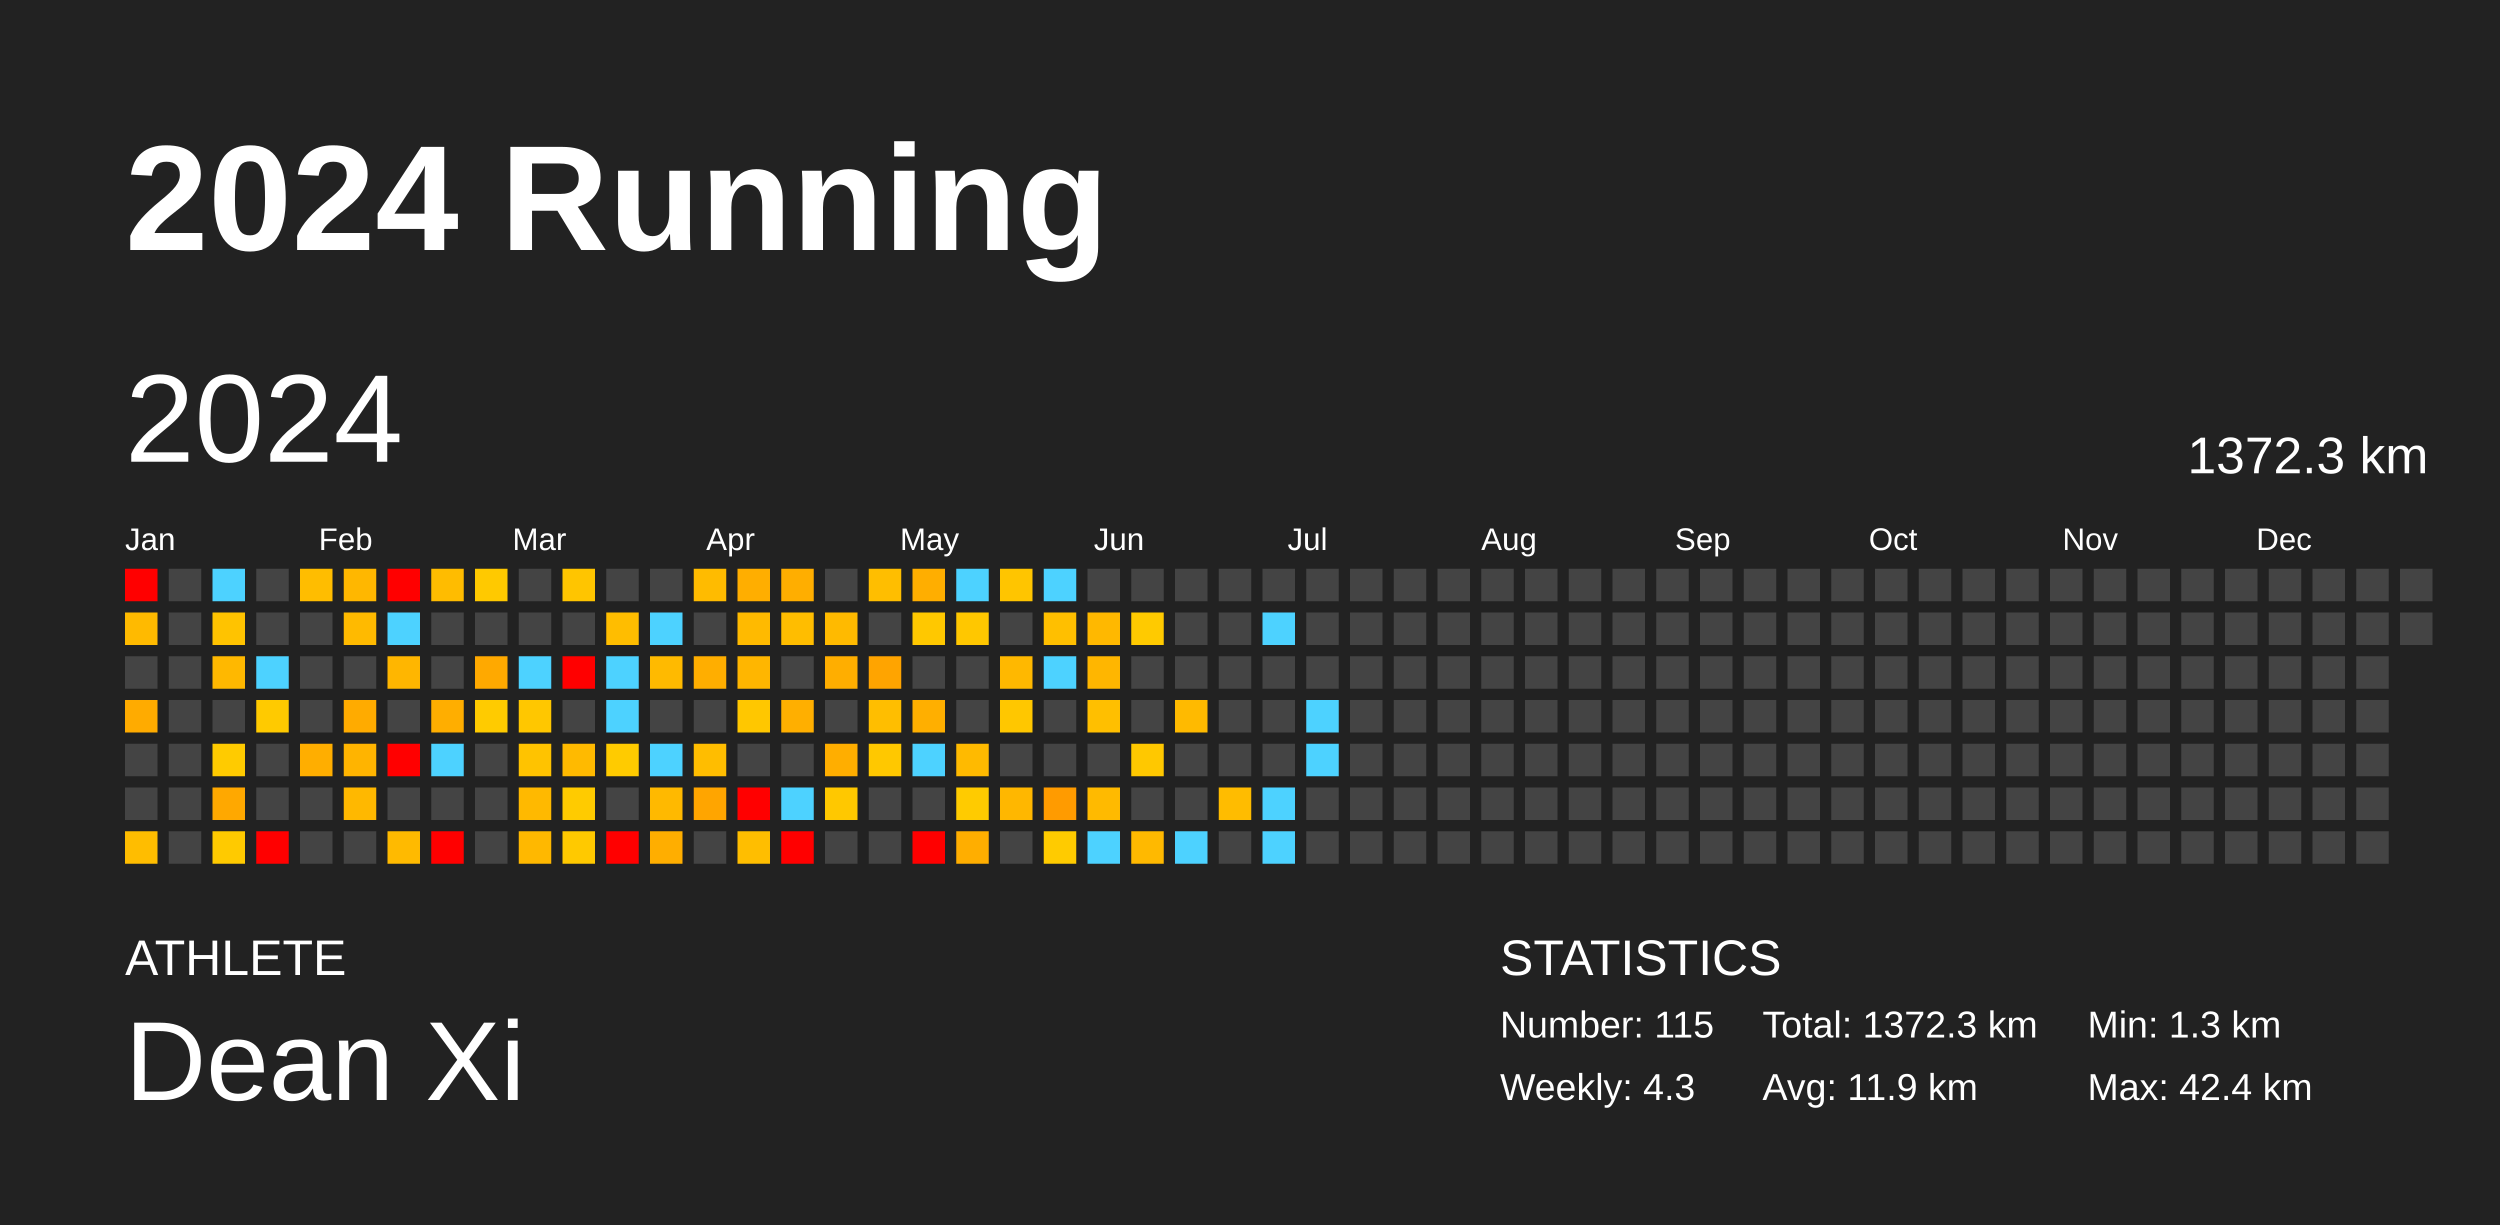
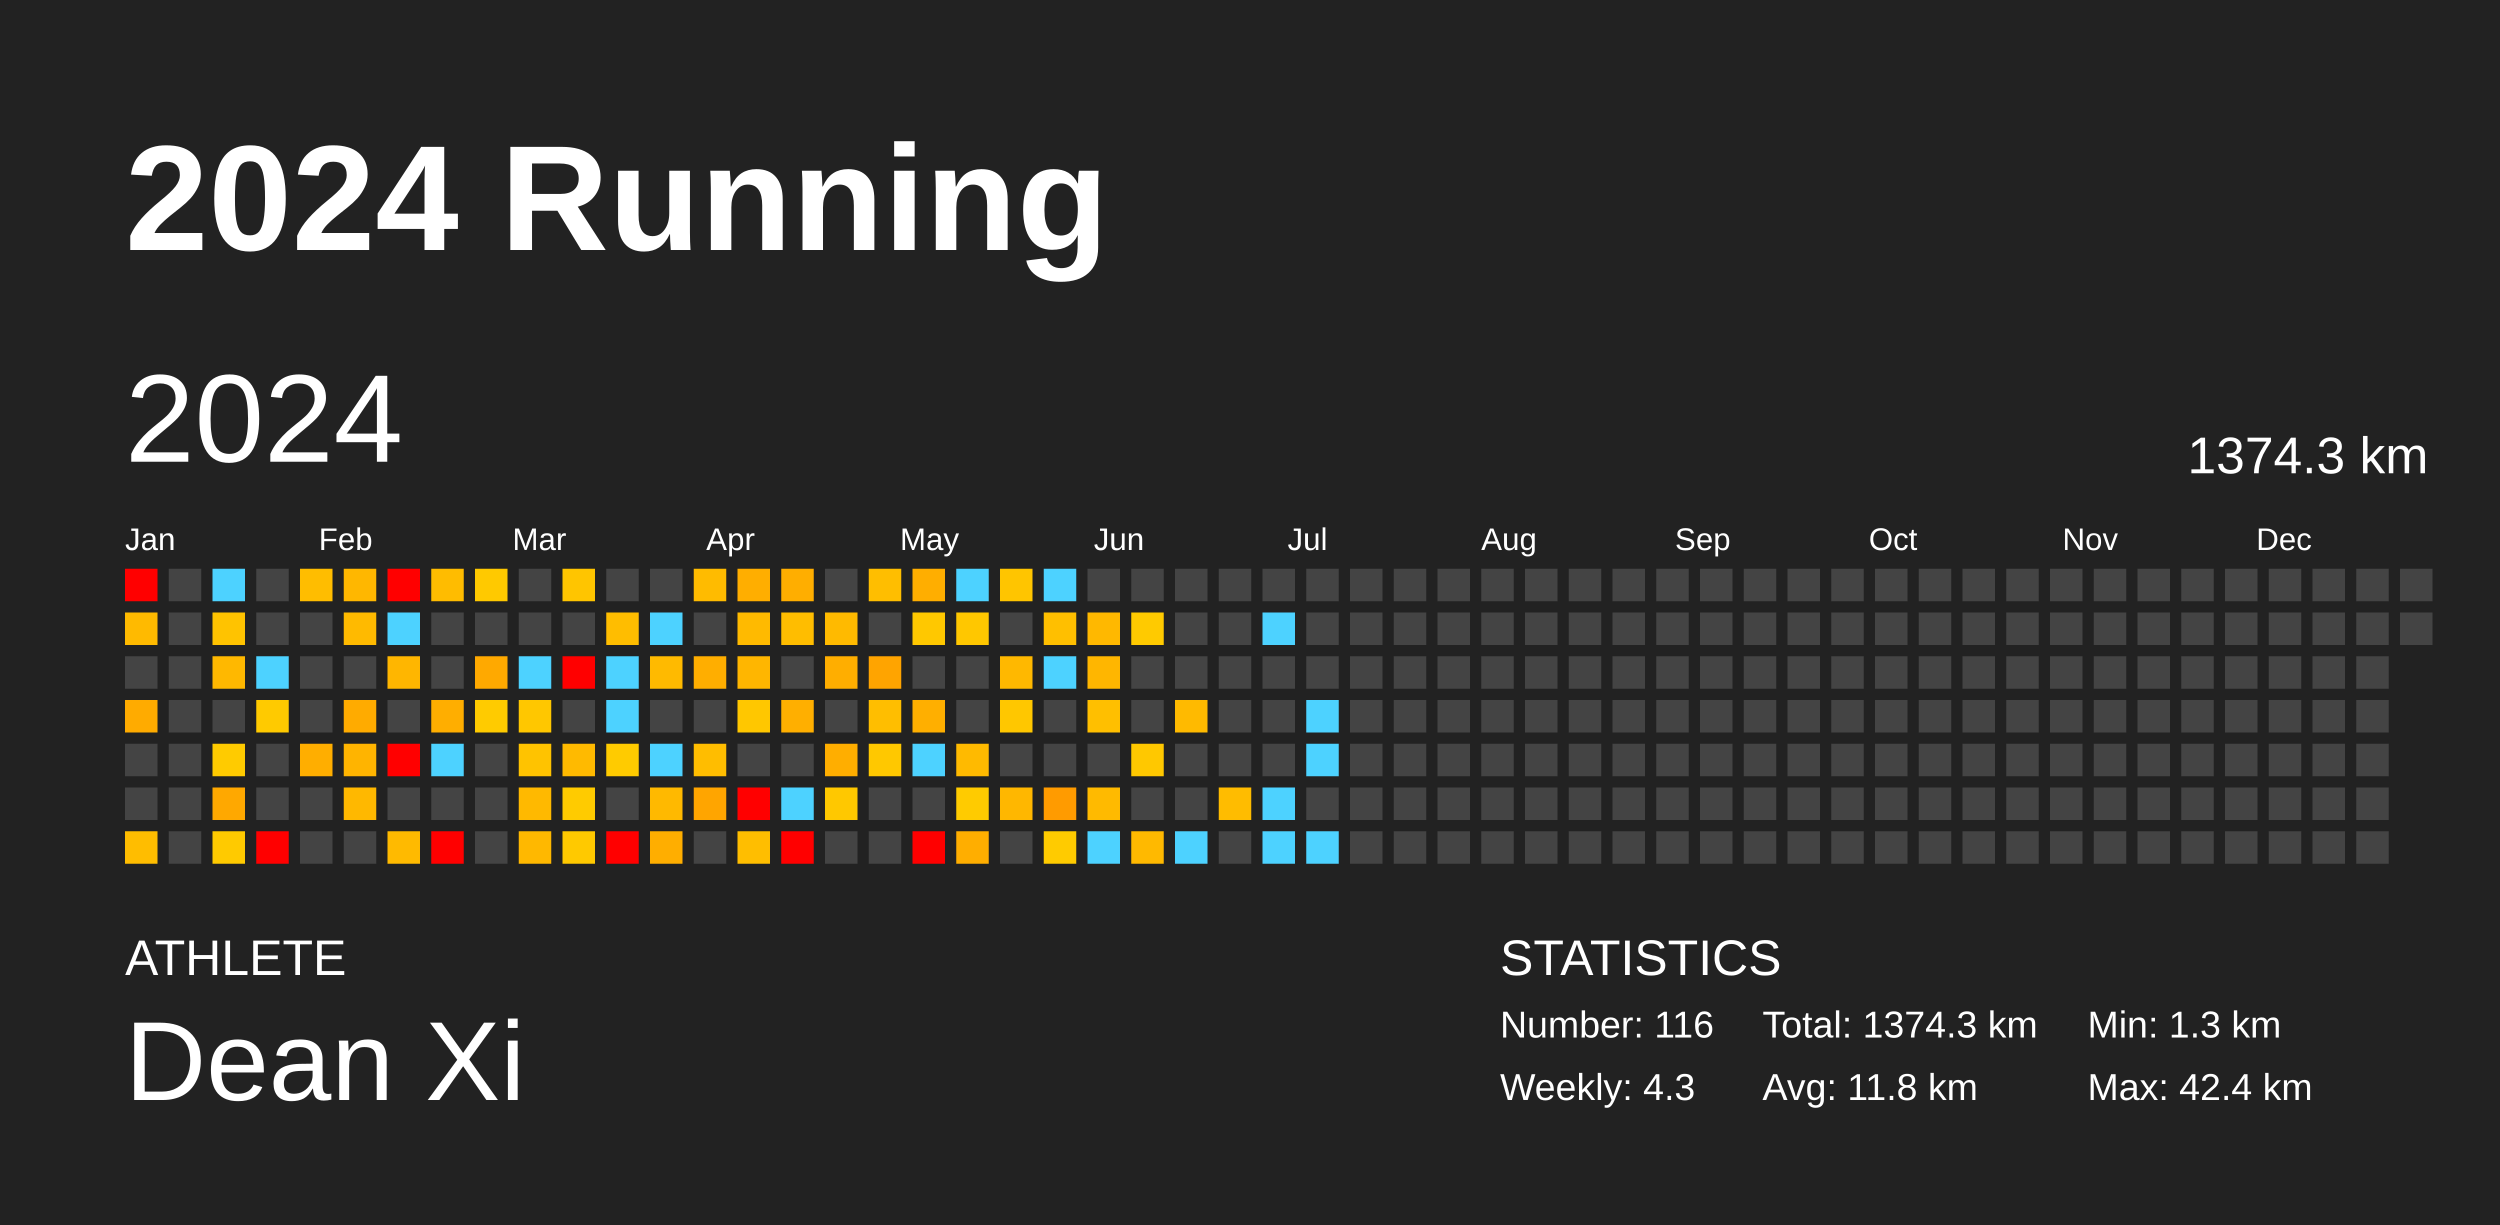
<svg xmlns="http://www.w3.org/2000/svg" baseProfile="full" height="98mm" version="1.1" viewBox="0,0,200,98" width="200mm">
  <defs />
  <rect fill="#222222" height="98" width="200" x="0" y="0" />
  <text fill="#FFFFFF" style="font-size:12px; font-family:Arial; font-weight:bold;" x="10" y="20">2024 Running</text>
  <text fill="#FFFFFF" style="font-size:4px; font-family:Arial" x="10" y="78">ATHLETE</text>
  <text fill="#FFFFFF" style="font-size:9px; font-family:Arial" x="10" y="88">Dean Xi</text>
  <text fill="#FFFFFF" style="font-size:4px; font-family:Arial" x="120" y="78">STATISTICS</text>
-   <text fill="#FFFFFF" style="font-size:3px; font-family:Arial" x="120" y="83">Number: 115</text>
+   <text fill="#FFFFFF" style="font-size:3px; font-family:Arial" x="120" y="83">Number: 116</text>
  <text fill="#FFFFFF" style="font-size:3px; font-family:Arial" x="120" y="88">Weekly: 4.3</text>
-   <text fill="#FFFFFF" style="font-size:3px; font-family:Arial" x="141" y="83">Total: 1372.3 km</text>
-   <text fill="#FFFFFF" style="font-size:3px; font-family:Arial" x="141" y="88">Avg: 11.9 km</text>
+   <text fill="#FFFFFF" style="font-size:3px; font-family:Arial" x="141" y="83">Total: 1374.3 km</text>
+   <text fill="#FFFFFF" style="font-size:3px; font-family:Arial" x="141" y="88">Avg: 11.8 km</text>
  <text fill="#FFFFFF" style="font-size:3px; font-family:Arial" x="167" y="83">Min: 1.3 km</text>
  <text fill="#FFFFFF" style="font-size:3px; font-family:Arial" x="167" y="88">Max: 42.4 km</text>
  <text dominant-baseline="hanging" fill="#FFFFFF" style="font-size:10.0px; font-family:Arial;" x="10" y="30">2024</text>
-   <text dominant-baseline="hanging" fill="#FFFFFF" style="font-size:4.125px; font-family:Arial;" x="175" y="35">1372.3 km</text>
+   <text dominant-baseline="hanging" fill="#FFFFFF" style="font-size:4.125px; font-family:Arial;" x="175" y="35">1374.3 km</text>
  <text fill="#FFFFFF" style="font-size:2.5px; font-family:Arial" x="10.0" y="44">Jan</text>
  <text fill="#FFFFFF" style="font-size:2.5px; font-family:Arial" x="25.5" y="44">Feb</text>
  <text fill="#FFFFFF" style="font-size:2.5px; font-family:Arial" x="41.0" y="44">Mar</text>
  <text fill="#FFFFFF" style="font-size:2.5px; font-family:Arial" x="56.5" y="44">Apr</text>
  <text fill="#FFFFFF" style="font-size:2.5px; font-family:Arial" x="72.0" y="44">May</text>
  <text fill="#FFFFFF" style="font-size:2.5px; font-family:Arial" x="87.5" y="44">Jun</text>
  <text fill="#FFFFFF" style="font-size:2.5px; font-family:Arial" x="103.0" y="44">Jul</text>
  <text fill="#FFFFFF" style="font-size:2.5px; font-family:Arial" x="118.5" y="44">Aug</text>
  <text fill="#FFFFFF" style="font-size:2.5px; font-family:Arial" x="134.0" y="44">Sep</text>
  <text fill="#FFFFFF" style="font-size:2.5px; font-family:Arial" x="149.5" y="44">Oct</text>
  <text fill="#FFFFFF" style="font-size:2.5px; font-family:Arial" x="165.0" y="44">Nov</text>
  <text fill="#FFFFFF" style="font-size:2.5px; font-family:Arial" x="180.5" y="44">Dec</text>
  <rect fill="red" height="2.6" width="2.6" x="10.0" y="45.5" />
  <rect fill="#ffba00" height="2.6" width="2.6" x="10.0" y="49.0" />
  <rect fill="#444444" height="2.6" width="2.6" x="10.0" y="52.5" />
  <rect fill="#ffab00" height="2.6" width="2.6" x="10.0" y="56.0" />
  <rect fill="#444444" height="2.6" width="2.6" x="10.0" y="59.5" />
  <rect fill="#444444" height="2.6" width="2.6" x="10.0" y="63.0" />
  <rect fill="#ffbd00" height="2.6" width="2.6" x="10.0" y="66.5" />
  <rect fill="#444444" height="2.6" width="2.6" x="13.5" y="45.5" />
  <rect fill="#444444" height="2.6" width="2.6" x="13.5" y="49.0" />
  <rect fill="#444444" height="2.6" width="2.6" x="13.5" y="52.5" />
  <rect fill="#444444" height="2.6" width="2.6" x="13.5" y="56.0" />
  <rect fill="#444444" height="2.6" width="2.6" x="13.5" y="59.5" />
  <rect fill="#444444" height="2.6" width="2.6" x="13.5" y="63.0" />
  <rect fill="#444444" height="2.6" width="2.6" x="13.5" y="66.5" />
  <rect fill="#4dd2ff" height="2.6" width="2.6" x="17.0" y="45.5" />
  <rect fill="#ffc300" height="2.6" width="2.6" x="17.0" y="49.0" />
  <rect fill="#ffb800" height="2.6" width="2.6" x="17.0" y="52.5" />
  <rect fill="#444444" height="2.6" width="2.6" x="17.0" y="56.0" />
  <rect fill="#ffcb00" height="2.6" width="2.6" x="17.0" y="59.5" />
  <rect fill="#ffa800" height="2.6" width="2.6" x="17.0" y="63.0" />
  <rect fill="#ffca00" height="2.6" width="2.6" x="17.0" y="66.5" />
  <rect fill="#444444" height="2.6" width="2.6" x="20.5" y="45.5" />
  <rect fill="#444444" height="2.6" width="2.6" x="20.5" y="49.0" />
  <rect fill="#4dd2ff" height="2.6" width="2.6" x="20.5" y="52.5" />
  <rect fill="#ffca00" height="2.6" width="2.6" x="20.5" y="56.0" />
  <rect fill="#444444" height="2.6" width="2.6" x="20.5" y="59.5" />
  <rect fill="#444444" height="2.6" width="2.6" x="20.5" y="63.0" />
  <rect fill="red" height="2.6" width="2.6" x="20.5" y="66.5" />
  <rect fill="#ffbd00" height="2.6" width="2.6" x="24.0" y="45.5" />
  <rect fill="#444444" height="2.6" width="2.6" x="24.0" y="49.0" />
  <rect fill="#444444" height="2.6" width="2.6" x="24.0" y="52.5" />
  <rect fill="#444444" height="2.6" width="2.6" x="24.0" y="56.0" />
  <rect fill="#ffae00" height="2.6" width="2.6" x="24.0" y="59.5" />
  <rect fill="#444444" height="2.6" width="2.6" x="24.0" y="63.0" />
  <rect fill="#444444" height="2.6" width="2.6" x="24.0" y="66.5" />
  <rect fill="#ffb700" height="2.6" width="2.6" x="27.5" y="45.5" />
  <rect fill="#ffba00" height="2.6" width="2.6" x="27.5" y="49.0" />
  <rect fill="#444444" height="2.6" width="2.6" x="27.5" y="52.5" />
  <rect fill="#ffab00" height="2.6" width="2.6" x="27.5" y="56.0" />
  <rect fill="#ffb400" height="2.6" width="2.6" x="27.5" y="59.5" />
  <rect fill="#ffb800" height="2.6" width="2.6" x="27.5" y="63.0" />
  <rect fill="#444444" height="2.6" width="2.6" x="27.5" y="66.5" />
  <rect fill="red" height="2.6" width="2.6" x="31.0" y="45.5" />
  <rect fill="#4dd2ff" height="2.6" width="2.6" x="31.0" y="49.0" />
  <rect fill="#ffb600" height="2.6" width="2.6" x="31.0" y="52.5" />
  <rect fill="#444444" height="2.6" width="2.6" x="31.0" y="56.0" />
  <rect fill="red" height="2.6" width="2.6" x="31.0" y="59.5" />
  <rect fill="#444444" height="2.6" width="2.6" x="31.0" y="63.0" />
  <rect fill="#ffba00" height="2.6" width="2.6" x="31.0" y="66.5" />
  <rect fill="#ffbc00" height="2.6" width="2.6" x="34.5" y="45.5" />
  <rect fill="#444444" height="2.6" width="2.6" x="34.5" y="49.0" />
  <rect fill="#444444" height="2.6" width="2.6" x="34.5" y="52.5" />
  <rect fill="#ffae00" height="2.6" width="2.6" x="34.5" y="56.0" />
  <rect fill="#4dd2ff" height="2.6" width="2.6" x="34.5" y="59.5" />
  <rect fill="#444444" height="2.6" width="2.6" x="34.5" y="63.0" />
  <rect fill="red" height="2.6" width="2.6" x="34.5" y="66.5" />
  <rect fill="#ffc900" height="2.6" width="2.6" x="38.0" y="45.5" />
  <rect fill="#444444" height="2.6" width="2.6" x="38.0" y="49.0" />
  <rect fill="#ffa900" height="2.6" width="2.6" x="38.0" y="52.5" />
  <rect fill="#ffcb00" height="2.6" width="2.6" x="38.0" y="56.0" />
  <rect fill="#444444" height="2.6" width="2.6" x="38.0" y="59.5" />
  <rect fill="#444444" height="2.6" width="2.6" x="38.0" y="63.0" />
  <rect fill="#444444" height="2.6" width="2.6" x="38.0" y="66.5" />
  <rect fill="#444444" height="2.6" width="2.6" x="41.5" y="45.5" />
  <rect fill="#444444" height="2.6" width="2.6" x="41.5" y="49.0" />
  <rect fill="#4dd2ff" height="2.6" width="2.6" x="41.5" y="52.5" />
  <rect fill="#ffc700" height="2.6" width="2.6" x="41.5" y="56.0" />
  <rect fill="#ffc300" height="2.6" width="2.6" x="41.5" y="59.5" />
  <rect fill="#ffb900" height="2.6" width="2.6" x="41.5" y="63.0" />
  <rect fill="#ffb800" height="2.6" width="2.6" x="41.5" y="66.5" />
  <rect fill="#ffc500" height="2.6" width="2.6" x="45.0" y="45.5" />
  <rect fill="#444444" height="2.6" width="2.6" x="45.0" y="49.0" />
  <rect fill="red" height="2.6" width="2.6" x="45.0" y="52.5" />
  <rect fill="#444444" height="2.6" width="2.6" x="45.0" y="56.0" />
  <rect fill="#ffba00" height="2.6" width="2.6" x="45.0" y="59.5" />
  <rect fill="#ffcb00" height="2.6" width="2.6" x="45.0" y="63.0" />
  <rect fill="#ffc900" height="2.6" width="2.6" x="45.0" y="66.5" />
  <rect fill="#444444" height="2.6" width="2.6" x="48.5" y="45.5" />
  <rect fill="#ffbd00" height="2.6" width="2.6" x="48.5" y="49.0" />
  <rect fill="#4dd2ff" height="2.6" width="2.6" x="48.5" y="52.5" />
  <rect fill="#4dd2ff" height="2.6" width="2.6" x="48.5" y="56.0" />
  <rect fill="#ffcb00" height="2.6" width="2.6" x="48.5" y="59.5" />
  <rect fill="#444444" height="2.6" width="2.6" x="48.5" y="63.0" />
  <rect fill="red" height="2.6" width="2.6" x="48.5" y="66.5" />
  <rect fill="#444444" height="2.6" width="2.6" x="52.0" y="45.5" />
  <rect fill="#4dd2ff" height="2.6" width="2.6" x="52.0" y="49.0" />
  <rect fill="#ffba00" height="2.6" width="2.6" x="52.0" y="52.5" />
  <rect fill="#444444" height="2.6" width="2.6" x="52.0" y="56.0" />
  <rect fill="#4dd2ff" height="2.6" width="2.6" x="52.0" y="59.5" />
  <rect fill="#ffb900" height="2.6" width="2.6" x="52.0" y="63.0" />
  <rect fill="#ffae00" height="2.6" width="2.6" x="52.0" y="66.5" />
  <rect fill="#ffbb00" height="2.6" width="2.6" x="55.5" y="45.5" />
  <rect fill="#444444" height="2.6" width="2.6" x="55.5" y="49.0" />
  <rect fill="#ffae00" height="2.6" width="2.6" x="55.5" y="52.5" />
  <rect fill="#444444" height="2.6" width="2.6" x="55.5" y="56.0" />
  <rect fill="#ffbd00" height="2.6" width="2.6" x="55.5" y="59.5" />
  <rect fill="#ffa500" height="2.6" width="2.6" x="55.5" y="63.0" />
  <rect fill="#444444" height="2.6" width="2.6" x="55.5" y="66.5" />
  <rect fill="#ffae00" height="2.6" width="2.6" x="59.0" y="45.5" />
  <rect fill="#ffba00" height="2.6" width="2.6" x="59.0" y="49.0" />
  <rect fill="#ffb600" height="2.6" width="2.6" x="59.0" y="52.5" />
  <rect fill="#ffc700" height="2.6" width="2.6" x="59.0" y="56.0" />
  <rect fill="#444444" height="2.6" width="2.6" x="59.0" y="59.5" />
  <rect fill="red" height="2.6" width="2.6" x="59.0" y="63.0" />
  <rect fill="#ffbe00" height="2.6" width="2.6" x="59.0" y="66.5" />
  <rect fill="#ffae00" height="2.6" width="2.6" x="62.5" y="45.5" />
  <rect fill="#ffbd00" height="2.6" width="2.6" x="62.5" y="49.0" />
  <rect fill="#444444" height="2.6" width="2.6" x="62.5" y="52.5" />
  <rect fill="#ffaf00" height="2.6" width="2.6" x="62.5" y="56.0" />
  <rect fill="#444444" height="2.6" width="2.6" x="62.5" y="59.5" />
  <rect fill="#4dd2ff" height="2.6" width="2.6" x="62.5" y="63.0" />
  <rect fill="red" height="2.6" width="2.6" x="62.5" y="66.5" />
  <rect fill="#444444" height="2.6" width="2.6" x="66.0" y="45.5" />
  <rect fill="#ffba00" height="2.6" width="2.6" x="66.0" y="49.0" />
  <rect fill="#ffae00" height="2.6" width="2.6" x="66.0" y="52.5" />
  <rect fill="#444444" height="2.6" width="2.6" x="66.0" y="56.0" />
  <rect fill="#ffae00" height="2.6" width="2.6" x="66.0" y="59.5" />
  <rect fill="#ffc800" height="2.6" width="2.6" x="66.0" y="63.0" />
  <rect fill="#444444" height="2.6" width="2.6" x="66.0" y="66.5" />
  <rect fill="#ffbe00" height="2.6" width="2.6" x="69.5" y="45.5" />
  <rect fill="#444444" height="2.6" width="2.6" x="69.5" y="49.0" />
  <rect fill="#ffa400" height="2.6" width="2.6" x="69.5" y="52.5" />
  <rect fill="#ffbe00" height="2.6" width="2.6" x="69.5" y="56.0" />
  <rect fill="#ffc800" height="2.6" width="2.6" x="69.5" y="59.5" />
  <rect fill="#444444" height="2.6" width="2.6" x="69.5" y="63.0" />
  <rect fill="#444444" height="2.6" width="2.6" x="69.5" y="66.5" />
  <rect fill="#ffae00" height="2.6" width="2.6" x="73.0" y="45.5" />
  <rect fill="#ffc800" height="2.6" width="2.6" x="73.0" y="49.0" />
  <rect fill="#444444" height="2.6" width="2.6" x="73.0" y="52.5" />
  <rect fill="#ffaf00" height="2.6" width="2.6" x="73.0" y="56.0" />
  <rect fill="#4dd2ff" height="2.6" width="2.6" x="73.0" y="59.5" />
  <rect fill="#444444" height="2.6" width="2.6" x="73.0" y="63.0" />
  <rect fill="red" height="2.6" width="2.6" x="73.0" y="66.5" />
  <rect fill="#4dd2ff" height="2.6" width="2.6" x="76.5" y="45.5" />
  <rect fill="#ffc700" height="2.6" width="2.6" x="76.5" y="49.0" />
  <rect fill="#444444" height="2.6" width="2.6" x="76.5" y="52.5" />
  <rect fill="#444444" height="2.6" width="2.6" x="76.5" y="56.0" />
  <rect fill="#ffba00" height="2.6" width="2.6" x="76.5" y="59.5" />
  <rect fill="#ffcb00" height="2.6" width="2.6" x="76.5" y="63.0" />
  <rect fill="#ffae00" height="2.6" width="2.6" x="76.5" y="66.5" />
  <rect fill="#ffc500" height="2.6" width="2.6" x="80.0" y="45.5" />
  <rect fill="#444444" height="2.6" width="2.6" x="80.0" y="49.0" />
  <rect fill="#ffb800" height="2.6" width="2.6" x="80.0" y="52.5" />
  <rect fill="#ffc700" height="2.6" width="2.6" x="80.0" y="56.0" />
  <rect fill="#444444" height="2.6" width="2.6" x="80.0" y="59.5" />
  <rect fill="#ffb700" height="2.6" width="2.6" x="80.0" y="63.0" />
  <rect fill="#444444" height="2.6" width="2.6" x="80.0" y="66.5" />
  <rect fill="#4dd2ff" height="2.6" width="2.6" x="83.5" y="45.5" />
  <rect fill="#ffbf00" height="2.6" width="2.6" x="83.5" y="49.0" />
  <rect fill="#4dd2ff" height="2.6" width="2.6" x="83.5" y="52.5" />
  <rect fill="#444444" height="2.6" width="2.6" x="83.5" y="56.0" />
  <rect fill="#444444" height="2.6" width="2.6" x="83.5" y="59.5" />
  <rect fill="#ff9b00" height="2.6" width="2.6" x="83.5" y="63.0" />
  <rect fill="#ffcb00" height="2.6" width="2.6" x="83.5" y="66.5" />
  <rect fill="#444444" height="2.6" width="2.6" x="87.0" y="45.5" />
  <rect fill="#ffb800" height="2.6" width="2.6" x="87.0" y="49.0" />
  <rect fill="#ffb600" height="2.6" width="2.6" x="87.0" y="52.5" />
  <rect fill="#ffbf00" height="2.6" width="2.6" x="87.0" y="56.0" />
  <rect fill="#444444" height="2.6" width="2.6" x="87.0" y="59.5" />
  <rect fill="#ffba00" height="2.6" width="2.6" x="87.0" y="63.0" />
  <rect fill="#4dd2ff" height="2.6" width="2.6" x="87.0" y="66.5" />
  <rect fill="#444444" height="2.6" width="2.6" x="90.5" y="45.5" />
  <rect fill="#ffca00" height="2.6" width="2.6" x="90.5" y="49.0" />
  <rect fill="#444444" height="2.6" width="2.6" x="90.5" y="52.5" />
  <rect fill="#444444" height="2.6" width="2.6" x="90.5" y="56.0" />
  <rect fill="#ffc800" height="2.6" width="2.6" x="90.5" y="59.5" />
  <rect fill="#444444" height="2.6" width="2.6" x="90.5" y="63.0" />
  <rect fill="#ffb900" height="2.6" width="2.6" x="90.5" y="66.5" />
  <rect fill="#444444" height="2.6" width="2.6" x="94.0" y="45.5" />
  <rect fill="#444444" height="2.6" width="2.6" x="94.0" y="49.0" />
  <rect fill="#444444" height="2.6" width="2.6" x="94.0" y="52.5" />
  <rect fill="#ffba00" height="2.6" width="2.6" x="94.0" y="56.0" />
  <rect fill="#444444" height="2.6" width="2.6" x="94.0" y="59.5" />
  <rect fill="#444444" height="2.6" width="2.6" x="94.0" y="63.0" />
  <rect fill="#4dd2ff" height="2.6" width="2.6" x="94.0" y="66.5" />
  <rect fill="#444444" height="2.6" width="2.6" x="97.5" y="45.5" />
  <rect fill="#444444" height="2.6" width="2.6" x="97.5" y="49.0" />
  <rect fill="#444444" height="2.6" width="2.6" x="97.5" y="52.5" />
  <rect fill="#444444" height="2.6" width="2.6" x="97.5" y="56.0" />
  <rect fill="#444444" height="2.6" width="2.6" x="97.5" y="59.5" />
  <rect fill="#ffbc00" height="2.6" width="2.6" x="97.5" y="63.0" />
  <rect fill="#444444" height="2.6" width="2.6" x="97.5" y="66.5" />
  <rect fill="#444444" height="2.6" width="2.6" x="101.0" y="45.5" />
  <rect fill="#4dd2ff" height="2.6" width="2.6" x="101.0" y="49.0" />
  <rect fill="#444444" height="2.6" width="2.6" x="101.0" y="52.5" />
  <rect fill="#444444" height="2.6" width="2.6" x="101.0" y="56.0" />
  <rect fill="#444444" height="2.6" width="2.6" x="101.0" y="59.5" />
  <rect fill="#4dd2ff" height="2.6" width="2.6" x="101.0" y="63.0" />
  <rect fill="#4dd2ff" height="2.6" width="2.6" x="101.0" y="66.5" />
  <rect fill="#444444" height="2.6" width="2.6" x="104.5" y="45.5" />
  <rect fill="#444444" height="2.6" width="2.6" x="104.5" y="49.0" />
  <rect fill="#444444" height="2.6" width="2.6" x="104.5" y="52.5" />
  <rect fill="#4dd2ff" height="2.6" width="2.6" x="104.5" y="56.0" />
  <rect fill="#4dd2ff" height="2.6" width="2.6" x="104.5" y="59.5" />
  <rect fill="#444444" height="2.6" width="2.6" x="104.5" y="63.0" />
-   <rect fill="#444444" height="2.6" width="2.6" x="104.5" y="66.5" />
+   <rect fill="#4dd2ff" height="2.6" width="2.6" x="104.5" y="66.5" />
  <rect fill="#444444" height="2.6" width="2.6" x="108.0" y="45.5" />
  <rect fill="#444444" height="2.6" width="2.6" x="108.0" y="49.0" />
  <rect fill="#444444" height="2.6" width="2.6" x="108.0" y="52.5" />
  <rect fill="#444444" height="2.6" width="2.6" x="108.0" y="56.0" />
  <rect fill="#444444" height="2.6" width="2.6" x="108.0" y="59.5" />
  <rect fill="#444444" height="2.6" width="2.6" x="108.0" y="63.0" />
  <rect fill="#444444" height="2.6" width="2.6" x="108.0" y="66.5" />
  <rect fill="#444444" height="2.6" width="2.6" x="111.5" y="45.5" />
  <rect fill="#444444" height="2.6" width="2.6" x="111.5" y="49.0" />
  <rect fill="#444444" height="2.6" width="2.6" x="111.5" y="52.5" />
  <rect fill="#444444" height="2.6" width="2.6" x="111.5" y="56.0" />
  <rect fill="#444444" height="2.6" width="2.6" x="111.5" y="59.5" />
  <rect fill="#444444" height="2.6" width="2.6" x="111.5" y="63.0" />
  <rect fill="#444444" height="2.6" width="2.6" x="111.5" y="66.5" />
  <rect fill="#444444" height="2.6" width="2.6" x="115.0" y="45.5" />
  <rect fill="#444444" height="2.6" width="2.6" x="115.0" y="49.0" />
  <rect fill="#444444" height="2.6" width="2.6" x="115.0" y="52.5" />
  <rect fill="#444444" height="2.6" width="2.6" x="115.0" y="56.0" />
  <rect fill="#444444" height="2.6" width="2.6" x="115.0" y="59.5" />
  <rect fill="#444444" height="2.6" width="2.6" x="115.0" y="63.0" />
  <rect fill="#444444" height="2.6" width="2.6" x="115.0" y="66.5" />
  <rect fill="#444444" height="2.6" width="2.6" x="118.5" y="45.5" />
  <rect fill="#444444" height="2.6" width="2.6" x="118.5" y="49.0" />
  <rect fill="#444444" height="2.6" width="2.6" x="118.5" y="52.5" />
  <rect fill="#444444" height="2.6" width="2.6" x="118.5" y="56.0" />
  <rect fill="#444444" height="2.6" width="2.6" x="118.5" y="59.5" />
  <rect fill="#444444" height="2.6" width="2.6" x="118.5" y="63.0" />
  <rect fill="#444444" height="2.6" width="2.6" x="118.5" y="66.5" />
  <rect fill="#444444" height="2.6" width="2.6" x="122.0" y="45.5" />
  <rect fill="#444444" height="2.6" width="2.6" x="122.0" y="49.0" />
  <rect fill="#444444" height="2.6" width="2.6" x="122.0" y="52.5" />
  <rect fill="#444444" height="2.6" width="2.6" x="122.0" y="56.0" />
  <rect fill="#444444" height="2.6" width="2.6" x="122.0" y="59.5" />
  <rect fill="#444444" height="2.6" width="2.6" x="122.0" y="63.0" />
  <rect fill="#444444" height="2.6" width="2.6" x="122.0" y="66.5" />
  <rect fill="#444444" height="2.6" width="2.6" x="125.5" y="45.5" />
  <rect fill="#444444" height="2.6" width="2.6" x="125.5" y="49.0" />
  <rect fill="#444444" height="2.6" width="2.6" x="125.5" y="52.5" />
  <rect fill="#444444" height="2.6" width="2.6" x="125.5" y="56.0" />
  <rect fill="#444444" height="2.6" width="2.6" x="125.5" y="59.5" />
  <rect fill="#444444" height="2.6" width="2.6" x="125.5" y="63.0" />
  <rect fill="#444444" height="2.6" width="2.6" x="125.5" y="66.5" />
  <rect fill="#444444" height="2.6" width="2.6" x="129.0" y="45.5" />
  <rect fill="#444444" height="2.6" width="2.6" x="129.0" y="49.0" />
  <rect fill="#444444" height="2.6" width="2.6" x="129.0" y="52.5" />
  <rect fill="#444444" height="2.6" width="2.6" x="129.0" y="56.0" />
  <rect fill="#444444" height="2.6" width="2.6" x="129.0" y="59.5" />
  <rect fill="#444444" height="2.6" width="2.6" x="129.0" y="63.0" />
  <rect fill="#444444" height="2.6" width="2.6" x="129.0" y="66.5" />
  <rect fill="#444444" height="2.6" width="2.6" x="132.5" y="45.5" />
  <rect fill="#444444" height="2.6" width="2.6" x="132.5" y="49.0" />
  <rect fill="#444444" height="2.6" width="2.6" x="132.5" y="52.5" />
  <rect fill="#444444" height="2.6" width="2.6" x="132.5" y="56.0" />
  <rect fill="#444444" height="2.6" width="2.6" x="132.5" y="59.5" />
  <rect fill="#444444" height="2.6" width="2.6" x="132.5" y="63.0" />
  <rect fill="#444444" height="2.6" width="2.6" x="132.5" y="66.5" />
  <rect fill="#444444" height="2.6" width="2.6" x="136.0" y="45.5" />
  <rect fill="#444444" height="2.6" width="2.6" x="136.0" y="49.0" />
  <rect fill="#444444" height="2.6" width="2.6" x="136.0" y="52.5" />
  <rect fill="#444444" height="2.6" width="2.6" x="136.0" y="56.0" />
  <rect fill="#444444" height="2.6" width="2.6" x="136.0" y="59.5" />
  <rect fill="#444444" height="2.6" width="2.6" x="136.0" y="63.0" />
  <rect fill="#444444" height="2.6" width="2.6" x="136.0" y="66.5" />
  <rect fill="#444444" height="2.6" width="2.6" x="139.5" y="45.5" />
  <rect fill="#444444" height="2.6" width="2.6" x="139.5" y="49.0" />
  <rect fill="#444444" height="2.6" width="2.6" x="139.5" y="52.5" />
  <rect fill="#444444" height="2.6" width="2.6" x="139.5" y="56.0" />
  <rect fill="#444444" height="2.6" width="2.6" x="139.5" y="59.5" />
  <rect fill="#444444" height="2.6" width="2.6" x="139.5" y="63.0" />
  <rect fill="#444444" height="2.6" width="2.6" x="139.5" y="66.5" />
  <rect fill="#444444" height="2.6" width="2.6" x="143.0" y="45.5" />
  <rect fill="#444444" height="2.6" width="2.6" x="143.0" y="49.0" />
  <rect fill="#444444" height="2.6" width="2.6" x="143.0" y="52.5" />
  <rect fill="#444444" height="2.6" width="2.6" x="143.0" y="56.0" />
  <rect fill="#444444" height="2.6" width="2.6" x="143.0" y="59.5" />
  <rect fill="#444444" height="2.6" width="2.6" x="143.0" y="63.0" />
  <rect fill="#444444" height="2.6" width="2.6" x="143.0" y="66.5" />
  <rect fill="#444444" height="2.6" width="2.6" x="146.5" y="45.5" />
  <rect fill="#444444" height="2.6" width="2.6" x="146.5" y="49.0" />
  <rect fill="#444444" height="2.6" width="2.6" x="146.5" y="52.5" />
  <rect fill="#444444" height="2.6" width="2.6" x="146.5" y="56.0" />
  <rect fill="#444444" height="2.6" width="2.6" x="146.5" y="59.5" />
  <rect fill="#444444" height="2.6" width="2.6" x="146.5" y="63.0" />
  <rect fill="#444444" height="2.6" width="2.6" x="146.5" y="66.5" />
  <rect fill="#444444" height="2.6" width="2.6" x="150.0" y="45.5" />
  <rect fill="#444444" height="2.6" width="2.6" x="150.0" y="49.0" />
  <rect fill="#444444" height="2.6" width="2.6" x="150.0" y="52.5" />
  <rect fill="#444444" height="2.6" width="2.6" x="150.0" y="56.0" />
  <rect fill="#444444" height="2.6" width="2.6" x="150.0" y="59.5" />
  <rect fill="#444444" height="2.6" width="2.6" x="150.0" y="63.0" />
  <rect fill="#444444" height="2.6" width="2.6" x="150.0" y="66.5" />
  <rect fill="#444444" height="2.6" width="2.6" x="153.5" y="45.5" />
  <rect fill="#444444" height="2.6" width="2.6" x="153.5" y="49.0" />
  <rect fill="#444444" height="2.6" width="2.6" x="153.5" y="52.5" />
  <rect fill="#444444" height="2.6" width="2.6" x="153.5" y="56.0" />
  <rect fill="#444444" height="2.6" width="2.6" x="153.5" y="59.5" />
  <rect fill="#444444" height="2.6" width="2.6" x="153.5" y="63.0" />
  <rect fill="#444444" height="2.6" width="2.6" x="153.5" y="66.5" />
  <rect fill="#444444" height="2.6" width="2.6" x="157.0" y="45.5" />
  <rect fill="#444444" height="2.6" width="2.6" x="157.0" y="49.0" />
  <rect fill="#444444" height="2.6" width="2.6" x="157.0" y="52.5" />
  <rect fill="#444444" height="2.6" width="2.6" x="157.0" y="56.0" />
  <rect fill="#444444" height="2.6" width="2.6" x="157.0" y="59.5" />
  <rect fill="#444444" height="2.6" width="2.6" x="157.0" y="63.0" />
  <rect fill="#444444" height="2.6" width="2.6" x="157.0" y="66.5" />
  <rect fill="#444444" height="2.6" width="2.6" x="160.5" y="45.5" />
  <rect fill="#444444" height="2.6" width="2.6" x="160.5" y="49.0" />
  <rect fill="#444444" height="2.6" width="2.6" x="160.5" y="52.5" />
  <rect fill="#444444" height="2.6" width="2.6" x="160.5" y="56.0" />
  <rect fill="#444444" height="2.6" width="2.6" x="160.5" y="59.5" />
  <rect fill="#444444" height="2.6" width="2.6" x="160.5" y="63.0" />
  <rect fill="#444444" height="2.6" width="2.6" x="160.5" y="66.5" />
  <rect fill="#444444" height="2.6" width="2.6" x="164.0" y="45.5" />
  <rect fill="#444444" height="2.6" width="2.6" x="164.0" y="49.0" />
  <rect fill="#444444" height="2.6" width="2.6" x="164.0" y="52.5" />
  <rect fill="#444444" height="2.6" width="2.6" x="164.0" y="56.0" />
  <rect fill="#444444" height="2.6" width="2.6" x="164.0" y="59.5" />
  <rect fill="#444444" height="2.6" width="2.6" x="164.0" y="63.0" />
  <rect fill="#444444" height="2.6" width="2.6" x="164.0" y="66.5" />
  <rect fill="#444444" height="2.6" width="2.6" x="167.5" y="45.5" />
  <rect fill="#444444" height="2.6" width="2.6" x="167.5" y="49.0" />
  <rect fill="#444444" height="2.6" width="2.6" x="167.5" y="52.5" />
  <rect fill="#444444" height="2.6" width="2.6" x="167.5" y="56.0" />
  <rect fill="#444444" height="2.6" width="2.6" x="167.5" y="59.5" />
  <rect fill="#444444" height="2.6" width="2.6" x="167.5" y="63.0" />
  <rect fill="#444444" height="2.6" width="2.6" x="167.5" y="66.5" />
  <rect fill="#444444" height="2.6" width="2.6" x="171.0" y="45.5" />
  <rect fill="#444444" height="2.6" width="2.6" x="171.0" y="49.0" />
  <rect fill="#444444" height="2.6" width="2.6" x="171.0" y="52.5" />
  <rect fill="#444444" height="2.6" width="2.6" x="171.0" y="56.0" />
  <rect fill="#444444" height="2.6" width="2.6" x="171.0" y="59.5" />
  <rect fill="#444444" height="2.6" width="2.6" x="171.0" y="63.0" />
  <rect fill="#444444" height="2.6" width="2.6" x="171.0" y="66.5" />
  <rect fill="#444444" height="2.6" width="2.6" x="174.5" y="45.5" />
  <rect fill="#444444" height="2.6" width="2.6" x="174.5" y="49.0" />
  <rect fill="#444444" height="2.6" width="2.6" x="174.5" y="52.5" />
  <rect fill="#444444" height="2.6" width="2.6" x="174.5" y="56.0" />
  <rect fill="#444444" height="2.6" width="2.6" x="174.5" y="59.5" />
  <rect fill="#444444" height="2.6" width="2.6" x="174.5" y="63.0" />
  <rect fill="#444444" height="2.6" width="2.6" x="174.5" y="66.5" />
  <rect fill="#444444" height="2.6" width="2.6" x="178.0" y="45.5" />
  <rect fill="#444444" height="2.6" width="2.6" x="178.0" y="49.0" />
  <rect fill="#444444" height="2.6" width="2.6" x="178.0" y="52.5" />
  <rect fill="#444444" height="2.6" width="2.6" x="178.0" y="56.0" />
  <rect fill="#444444" height="2.6" width="2.6" x="178.0" y="59.5" />
  <rect fill="#444444" height="2.6" width="2.6" x="178.0" y="63.0" />
  <rect fill="#444444" height="2.6" width="2.6" x="178.0" y="66.5" />
  <rect fill="#444444" height="2.6" width="2.6" x="181.5" y="45.5" />
  <rect fill="#444444" height="2.6" width="2.6" x="181.5" y="49.0" />
  <rect fill="#444444" height="2.6" width="2.6" x="181.5" y="52.5" />
  <rect fill="#444444" height="2.6" width="2.6" x="181.5" y="56.0" />
  <rect fill="#444444" height="2.6" width="2.6" x="181.5" y="59.5" />
  <rect fill="#444444" height="2.6" width="2.6" x="181.5" y="63.0" />
  <rect fill="#444444" height="2.6" width="2.6" x="181.5" y="66.5" />
  <rect fill="#444444" height="2.6" width="2.6" x="185.0" y="45.5" />
  <rect fill="#444444" height="2.6" width="2.6" x="185.0" y="49.0" />
  <rect fill="#444444" height="2.6" width="2.6" x="185.0" y="52.5" />
  <rect fill="#444444" height="2.6" width="2.6" x="185.0" y="56.0" />
  <rect fill="#444444" height="2.6" width="2.6" x="185.0" y="59.5" />
  <rect fill="#444444" height="2.6" width="2.6" x="185.0" y="63.0" />
  <rect fill="#444444" height="2.6" width="2.6" x="185.0" y="66.5" />
  <rect fill="#444444" height="2.6" width="2.6" x="188.5" y="45.5" />
  <rect fill="#444444" height="2.6" width="2.6" x="188.5" y="49.0" />
  <rect fill="#444444" height="2.6" width="2.6" x="188.5" y="52.5" />
  <rect fill="#444444" height="2.6" width="2.6" x="188.5" y="56.0" />
  <rect fill="#444444" height="2.6" width="2.6" x="188.5" y="59.5" />
  <rect fill="#444444" height="2.6" width="2.6" x="188.5" y="63.0" />
  <rect fill="#444444" height="2.6" width="2.6" x="188.5" y="66.5" />
  <rect fill="#444444" height="2.6" width="2.6" x="192.0" y="45.5" />
  <rect fill="#444444" height="2.6" width="2.6" x="192.0" y="49.0" />
</svg>
